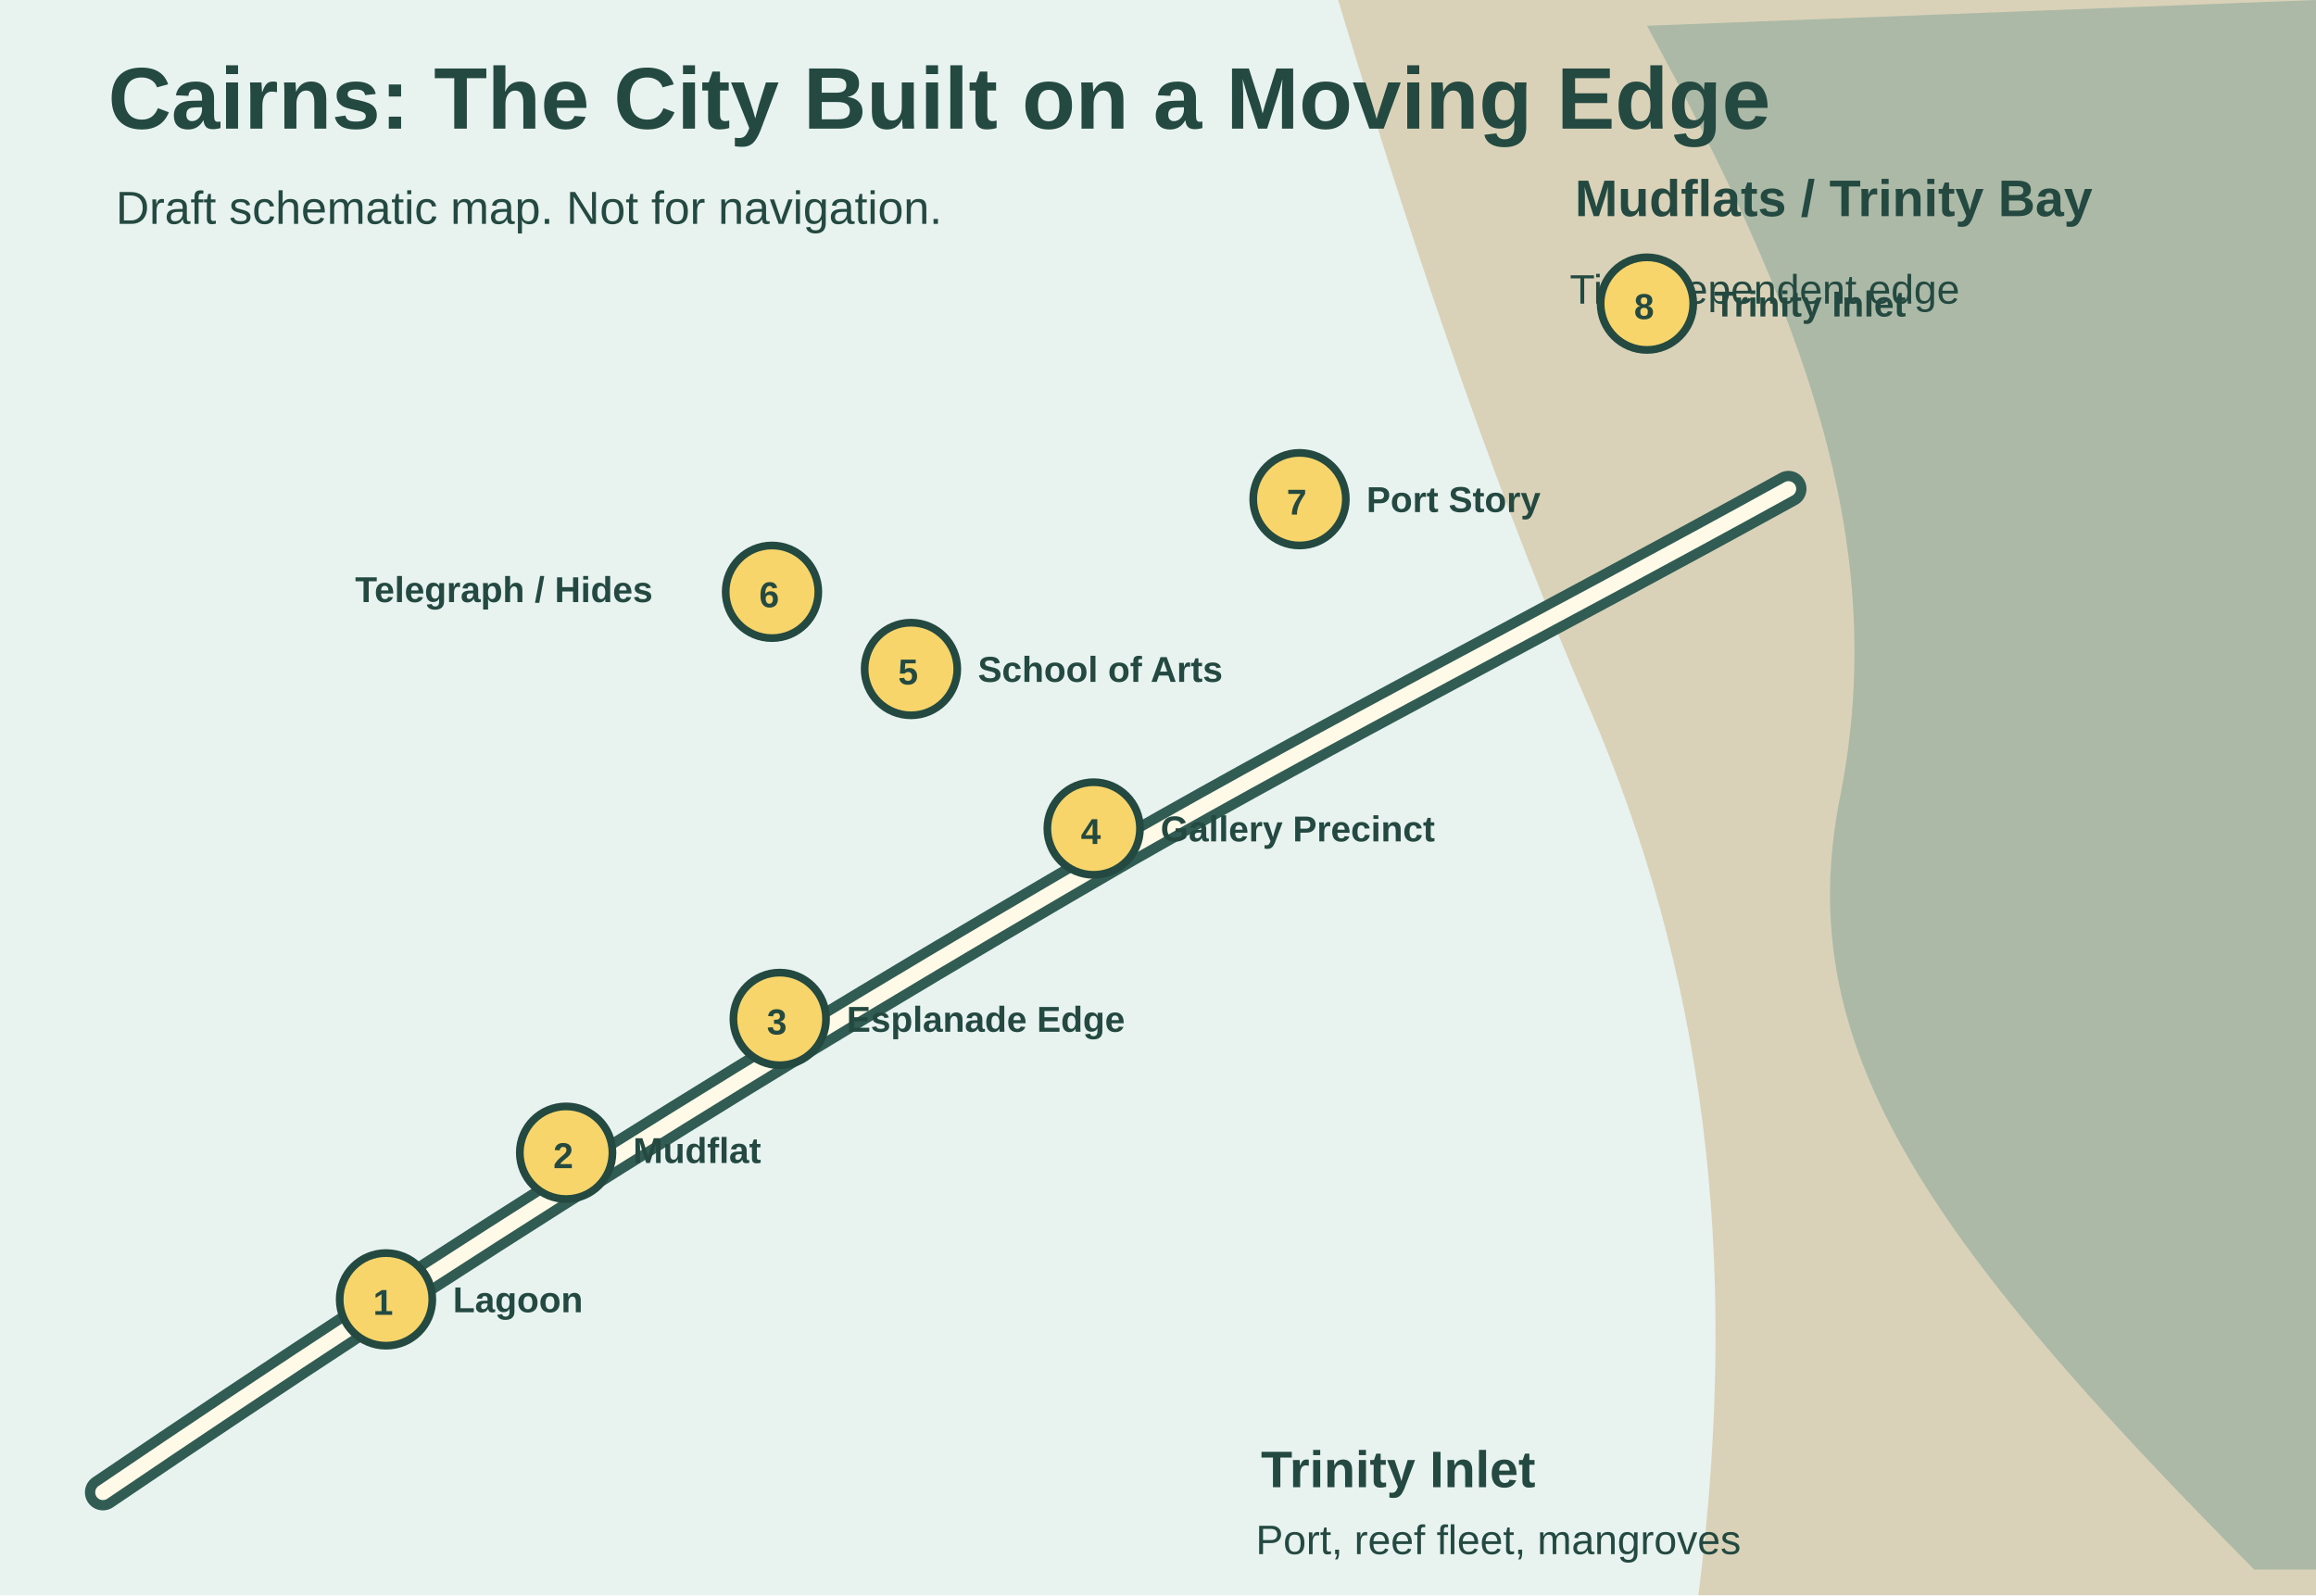
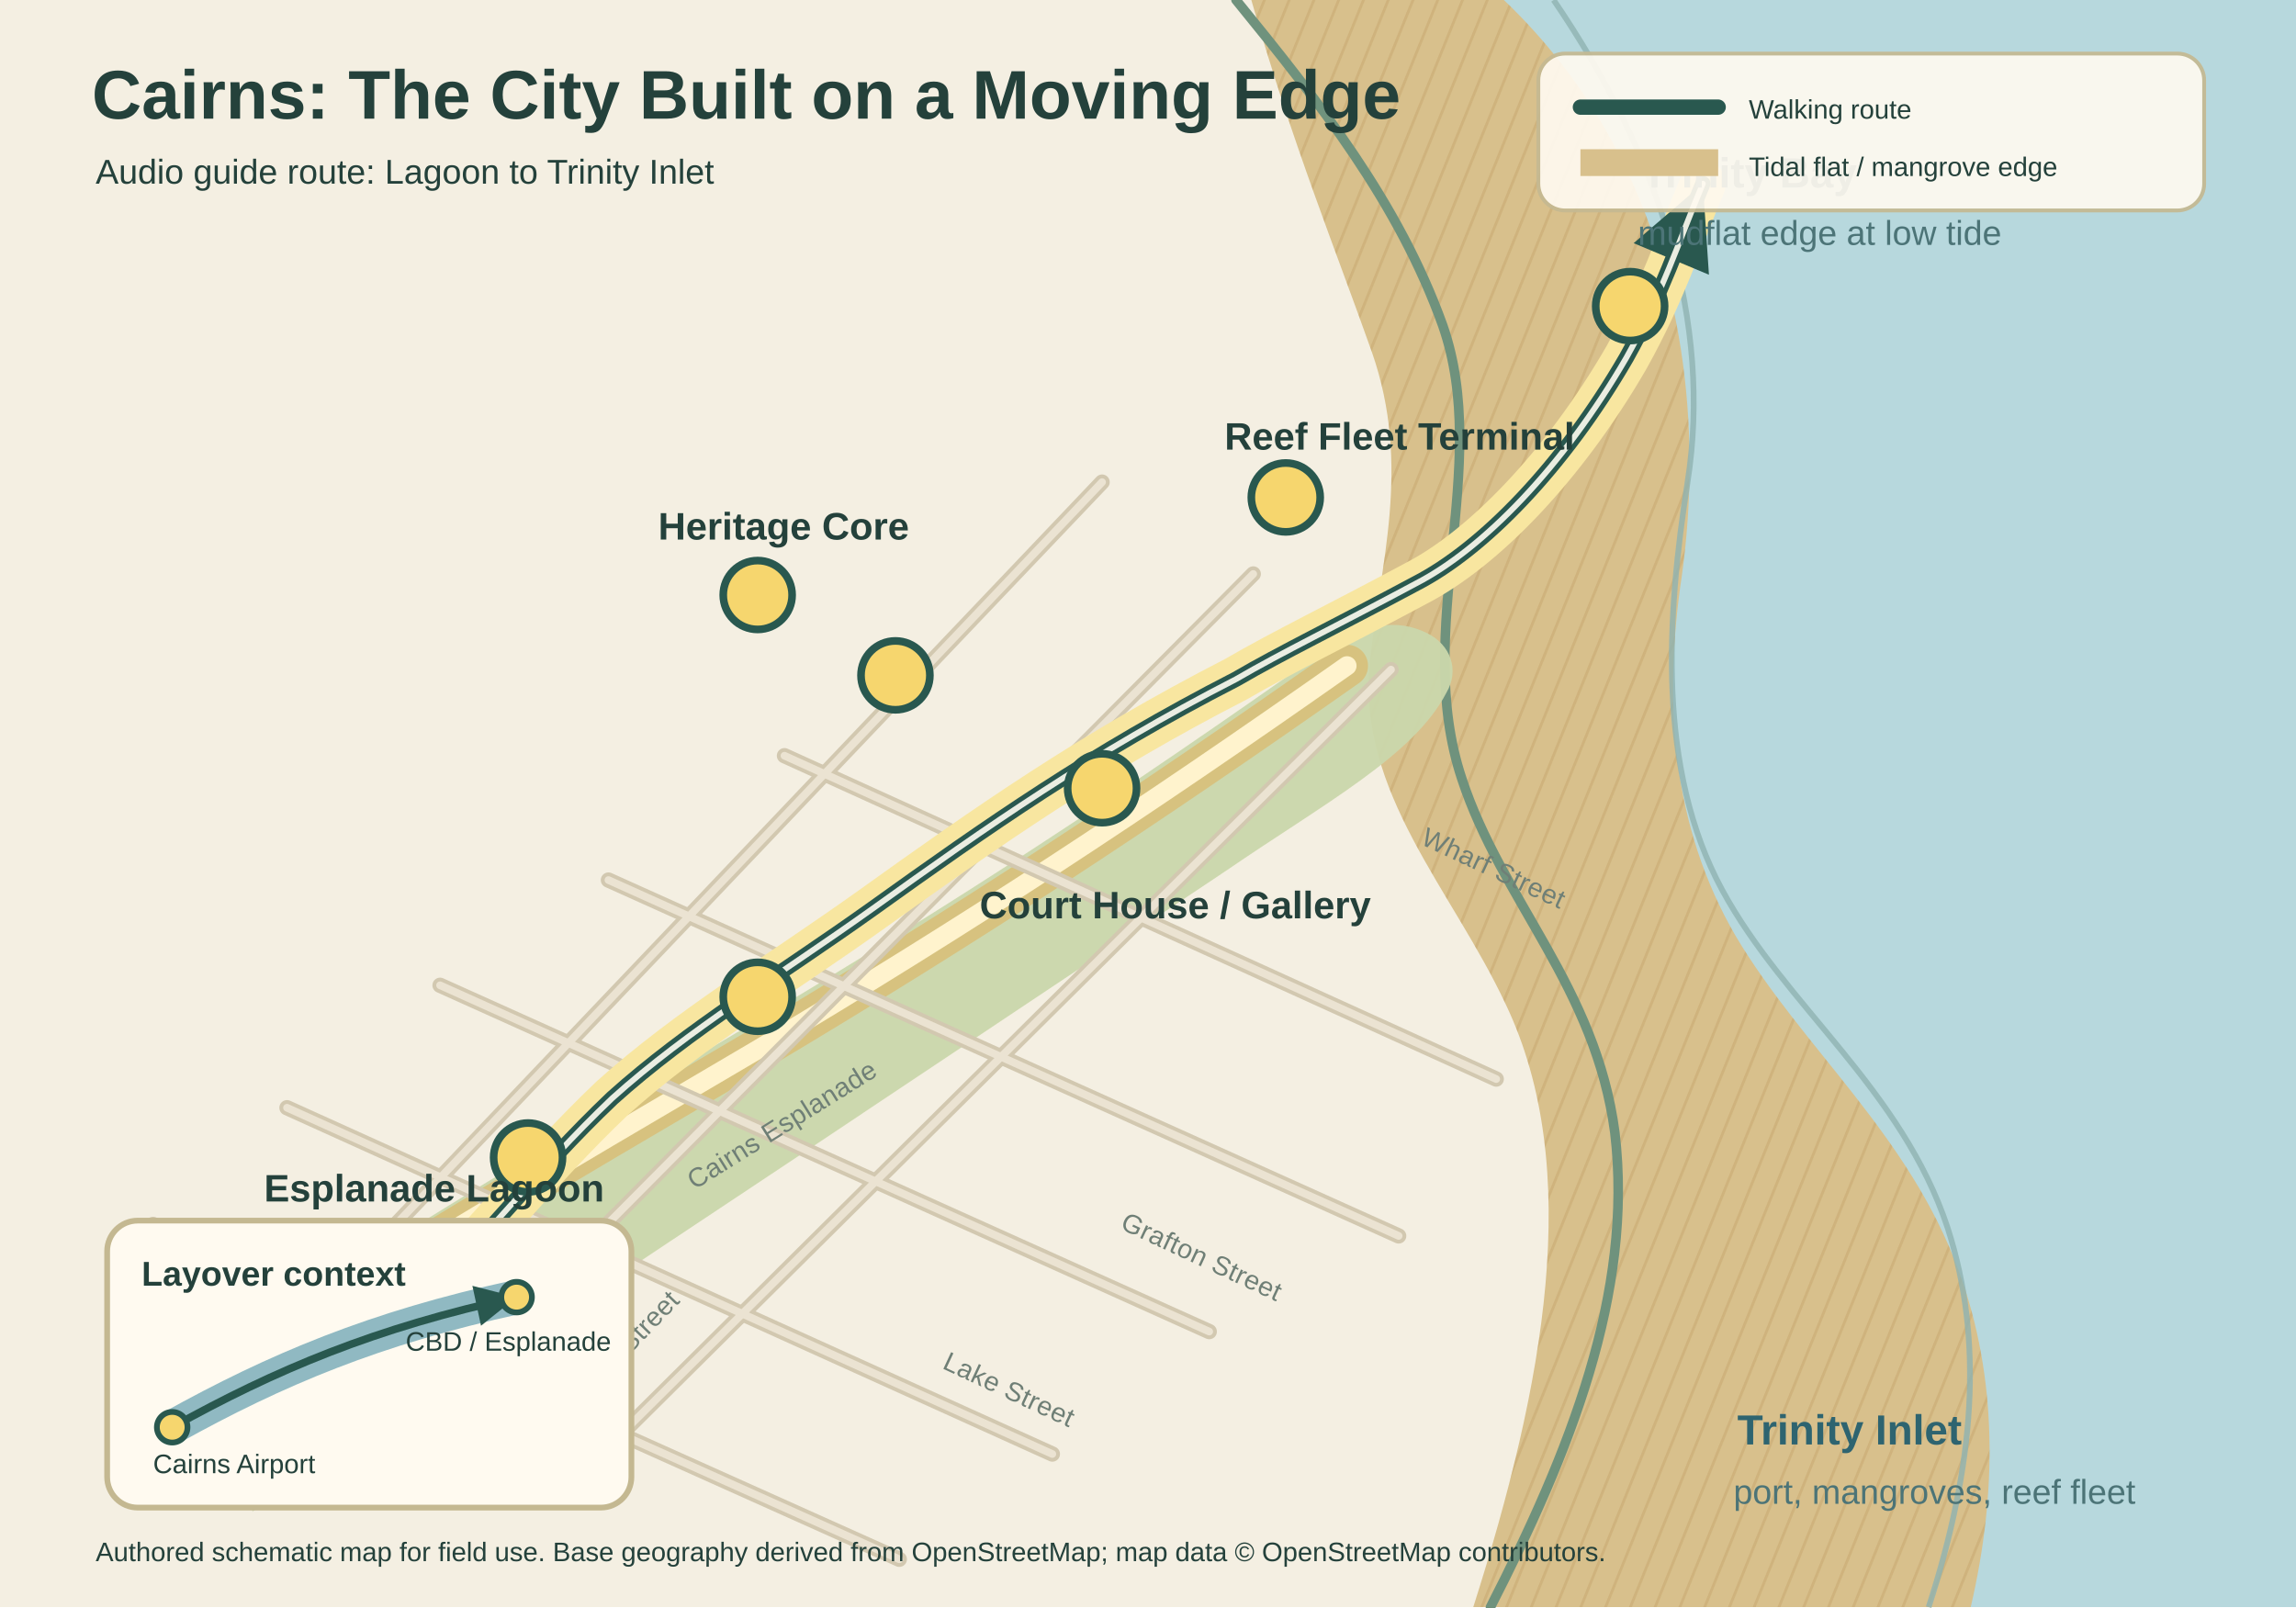
- <svg xmlns="http://www.w3.org/2000/svg" viewBox="0 0 900 620" role="img" aria-labelledby="title desc">
-   <rect width="900" height="620" fill="#e8f2ef" />
-   <path d="M640 10 C700 120 735 210 715 310 C696 406 747 480 876 610 L900 610 L900 0 Z" fill="#97c7d1" />
-   <path d="M520 0 C552 106 584 198 618 276 C661 376 677 486 660 620 L900 620 L900 0 Z" fill="#c6a66b" opacity=".42" />
-   <path d="M40 580 C180 485 300 410 438 330 C522 282 597 244 695 190" fill="none" stroke="#305c54" stroke-width="14" stroke-linecap="round" stroke-linejoin="round" />
-   <path d="M40 580 C180 485 300 410 438 330 C522 282 597 244 695 190" fill="none" stroke="#fff9e8" stroke-width="6" stroke-linecap="round" stroke-linejoin="round" />
-   <g fill="#234940" font-family="Arial, Helvetica, sans-serif">
-     <text x="42" y="50" font-size="34" font-weight="700">Cairns: The City Built on a Moving Edge</text>
-     <text x="45" y="87" font-size="18">Draft schematic map. Not for navigation.</text>
-     <text x="612" y="84" font-size="20" font-weight="700">Mudflats / Trinity Bay</text>
-     <text x="610" y="118" font-size="16">Tide-dependent edge</text>
-     <text x="490" y="578" font-size="20" font-weight="700">Trinity Inlet</text>
-     <text x="488" y="604" font-size="16">Port, reef fleet, mangroves</text>
+ <svg xmlns="http://www.w3.org/2000/svg" viewBox="0 0 1200 840" role="img" aria-labelledby="title desc">
+   <defs>
+     <style>
+       .label{font-family:Arial,Helvetica,sans-serif;fill:#24413b}
+       .small{font-size:18px}
+       .tiny{font-size:14px}
+       .water-label{font-size:22px;font-weight:700;fill:#2e6470}
+       .place{font-size:20px;font-weight:700}
+       .street{font-size:14px;fill:#6f7f76;letter-spacing:.2px}
+     </style>
+     <pattern id="mudHatch" width="12" height="12" patternUnits="userSpaceOnUse" patternTransform="rotate(22)">
+       <line x1="0" y1="0" x2="0" y2="12" stroke="#b38c4f" stroke-width="3" opacity=".32" />
+     </pattern>
+     <marker id="arrow" viewBox="0 0 12 12" refX="10" refY="6" markerWidth="8" markerHeight="8" orient="auto-start-reverse">
+       <path d="M2 2 L10 6 L2 10 Z" fill="#29584f" />
+     </marker>
+   </defs>
+   <rect width="1200" height="840" fill="#f4efe2" />
+   <path d="M730 0 H1200 V840 H856 C899 752 929 661 915 575 C904 506 861 456 842 394 C817 312 860 227 832 145 C814 91 772 45 730 0 Z" fill="#b7d8dd" />
+   <path d="M654 0 C675 74 699 133 717 184 C738 244 721 296 716 346 C709 414 759 465 787 525 C828 611 807 724 770 840 H1030 C1044 780 1044 720 1024 665 C998 593 942 548 907 489 C874 432 869 368 879 301 C890 222 879 140 842 73 C827 45 807 20 786 0 Z" fill="#d8c08c" />
+   <path d="M654 0 C675 74 699 133 717 184 C738 244 721 296 716 346 C709 414 759 465 787 525 C828 611 807 724 770 840 H1030 C1044 780 1044 720 1024 665 C998 593 942 548 907 489 C874 432 869 368 879 301 C890 222 879 140 842 73 C827 45 807 20 786 0 Z" fill="url(#mudHatch)" opacity=".75" />
+   <path d="M779 840 C820 760 854 676 844 592 C834 516 785 471 764 407 C738 329 780 244 754 170 C731 106 690 54 646 0" fill="none" stroke="#6f927d" stroke-width="5" stroke-linecap="round" />
+   <path d="M1008 840 C1032 766 1037 701 1018 642 C994 569 933 526 900 465 C866 402 871 323 882 252 C895 169 868 82 812 0" fill="none" stroke="#8fb3b1" stroke-width="3" opacity=".8" />
+   <path d="M110 710 C202 648 297 592 393 535 C499 472 586 415 692 340 C713 326 730 323 746 331 C758 337 763 350 756 362 C739 395 692 420 641 455 C545 519 448 584 350 649 C278 697 206 745 132 790 Z" fill="#cbd7ab" opacity=".95" />
+   <path d="M92 736 C188 670 290 611 397 548 C506 483 596 424 704 348" fill="none" stroke="#d7c27f" stroke-width="22" stroke-linecap="round" />
+   <path d="M92 736 C188 670 290 611 397 548 C506 483 596 424 704 348" fill="none" stroke="#fff3cd" stroke-width="10" stroke-linecap="round" />
+   <g stroke="#d2c8b0" stroke-width="8" stroke-linecap="round">
+     <path d="M146 704 L576 252" />
+     <path d="M218 740 L655 300" />
+     <path d="M294 780 L727 350" />
+     <path d="M80 640 L470 815" />
+     <path d="M150 579 L550 760" />
+     <path d="M230 515 L632 696" />
+     <path d="M318 460 L731 646" />
+     <path d="M410 395 L782 564" />
  </g>
-   <g font-family="Arial, Helvetica, sans-serif" font-size="14" font-weight="700">
-     <g>
-       <circle cx="150" cy="505" r="18" fill="#f7d56b" stroke="#234940" stroke-width="3" />
-       <text x="145" y="511" fill="#234940">1</text>
-       <text x="176" y="510" fill="#234940">Lagoon</text>
-     </g>
-     <g>
-       <circle cx="220" cy="448" r="18" fill="#f7d56b" stroke="#234940" stroke-width="3" />
-       <text x="215" y="454" fill="#234940">2</text>
-       <text x="246" y="452" fill="#234940">Mudflat</text>
-     </g>
-     <g>
-       <circle cx="303" cy="396" r="18" fill="#f7d56b" stroke="#234940" stroke-width="3" />
-       <text x="298" y="402" fill="#234940">3</text>
-       <text x="329" y="401" fill="#234940">Esplanade Edge</text>
-     </g>
-     <g>
-       <circle cx="425" cy="322" r="18" fill="#f7d56b" stroke="#234940" stroke-width="3" />
-       <text x="420" y="328" fill="#234940">4</text>
-       <text x="451" y="327" fill="#234940">Gallery Precinct</text>
-     </g>
-     <g>
-       <circle cx="354" cy="260" r="18" fill="#f7d56b" stroke="#234940" stroke-width="3" />
-       <text x="349" y="266" fill="#234940">5</text>
-       <text x="380" y="265" fill="#234940">School of Arts</text>
-     </g>
-     <g>
-       <circle cx="300" cy="230" r="18" fill="#f7d56b" stroke="#234940" stroke-width="3" />
-       <text x="295" y="236" fill="#234940">6</text>
-       <text x="138" y="234" fill="#234940">Telegraph / Hides</text>
-     </g>
-     <g>
-       <circle cx="505" cy="194" r="18" fill="#f7d56b" stroke="#234940" stroke-width="3" />
-       <text x="500" y="200" fill="#234940">7</text>
-       <text x="531" y="199" fill="#234940">Port Story</text>
-     </g>
-     <g>
-       <circle cx="640" cy="118" r="18" fill="#f7d56b" stroke="#234940" stroke-width="3" />
-       <text x="635" y="124" fill="#234940">8</text>
-       <text x="666" y="123" fill="#234940">Trinity Inlet</text>
-     </g>
+   <g stroke="#ebe3d2" stroke-width="4" stroke-linecap="round">
+     <path d="M146 704 L576 252" />
+     <path d="M218 740 L655 300" />
+     <path d="M294 780 L727 350" />
+     <path d="M80 640 L470 815" />
+     <path d="M150 579 L550 760" />
+     <path d="M230 515 L632 696" />
+     <path d="M318 460 L731 646" />
+     <path d="M410 395 L782 564" />
  </g>
+   <path d="M204 697 C252 650 279 613 320 574 C360 538 407 510 456 475 C516 432 570 394 646 355 C670 341 699 327 740 305 C775 287 817 244 850 187 C869 153 877 127 890 96" fill="none" stroke="#f8e6a0" stroke-width="24" stroke-linecap="round" stroke-linejoin="round" />
+   <path d="M204 697 C252 650 279 613 320 574 C360 538 407 510 456 475 C516 432 570 394 646 355 C670 341 699 327 740 305 C775 287 817 244 850 187 C869 153 877 127 890 96" fill="none" stroke="#29584f" stroke-width="8" stroke-linecap="round" stroke-linejoin="round" marker-end="url(#arrow)" />
+   <path d="M204 697 C252 650 279 613 320 574 C360 538 407 510 456 475 C516 432 570 394 646 355 C670 341 699 327 740 305 C775 287 817 244 850 187 C869 153 877 127 890 96" fill="none" stroke="#fffdf2" stroke-width="3" stroke-linecap="round" stroke-linejoin="round" opacity=".9" />
+   <g fill="#f6d66e" stroke="#29584f" stroke-width="4">
+     <circle cx="204" cy="697" r="18" />
+     <circle cx="276" cy="605" r="18" />
+     <circle cx="396" cy="521" r="18" />
+     <circle cx="576" cy="412" r="18" />
+     <circle cx="468" cy="353" r="18" />
+     <circle cx="396" cy="311" r="18" />
+     <circle cx="672" cy="260" r="18" />
+     <circle cx="852" cy="160" r="18" />
+   </g>
+   <g class="label">
+     <text x="48" y="62" font-size="36" font-weight="700">Cairns: The City Built on a Moving Edge</text>
+     <text x="50" y="96" class="small">Audio guide route: Lagoon to Trinity Inlet</text>
+     <text x="858" y="98" class="water-label">Trinity Bay</text>
+     <text x="856" y="128" class="small" fill="#4c7477">mudflat edge at low tide</text>
+     <text x="908" y="755" class="water-label">Trinity Inlet</text>
+     <text x="906" y="786" class="small" fill="#4c7477">port, mangroves, reef fleet</text>
+     <text x="138" y="628" class="place">Esplanade Lagoon</text>
+     <text x="363" y="622" class="street" transform="rotate(-32 363 622)">Cairns Esplanade</text>
+     <text x="512" y="480" class="place">Court House / Gallery</text>
+     <text x="344" y="282" class="place">Heritage Core</text>
+     <text x="640" y="235" class="place">Reef Fleet Terminal</text>
+     <text x="742" y="441" class="street" transform="rotate(25 742 441)">Wharf Street</text>
+     <text x="304" y="734" class="street" transform="rotate(-46 304 734)">Aplin Street</text>
+     <text x="492" y="715" class="street" transform="rotate(25 492 715)">Lake Street</text>
+     <text x="585" y="642" class="street" transform="rotate(25 585 642)">Grafton Street</text>
+   </g>
+   <g transform="translate(56 638)">
+     <rect x="0" y="0" width="274" height="150" rx="16" fill="#fffaf0" stroke="#c4b891" stroke-width="3" />
+     <text x="18" y="34" class="label small" font-weight="700">Layover context</text>
+     <path d="M34 108 C88 78 140 56 214 40" fill="none" stroke="#90b9c2" stroke-width="18" stroke-linecap="round" />
+     <path d="M34 108 C88 78 140 56 214 40" fill="none" stroke="#29584f" stroke-width="4" stroke-linecap="round" marker-end="url(#arrow)" />
+     <circle cx="34" cy="108" r="8" fill="#f6d66e" stroke="#29584f" stroke-width="3" />
+     <circle cx="214" cy="40" r="8" fill="#f6d66e" stroke="#29584f" stroke-width="3" />
+     <text x="24" y="132" class="label tiny">Cairns Airport</text>
+     <text x="156" y="68" class="label tiny">CBD / Esplanade</text>
+   </g>
+   <g transform="translate(804 28)">
+     <rect x="0" y="0" width="348" height="82" rx="14" fill="#fffaf0" opacity=".92" stroke="#c4b891" stroke-width="2" />
+     <line x1="22" y1="28" x2="94" y2="28" stroke="#29584f" stroke-width="8" stroke-linecap="round" />
+     <text x="110" y="34" class="label tiny">Walking route</text>
+     <rect x="22" y="50" width="72" height="14" fill="#d8c08c" />
+     <text x="110" y="64" class="label tiny">Tidal flat / mangrove edge</text>
+   </g>
+   <text x="50" y="816" class="label tiny">Authored schematic map for field use. Base geography derived from OpenStreetMap; map data © OpenStreetMap contributors.</text>
</svg>
